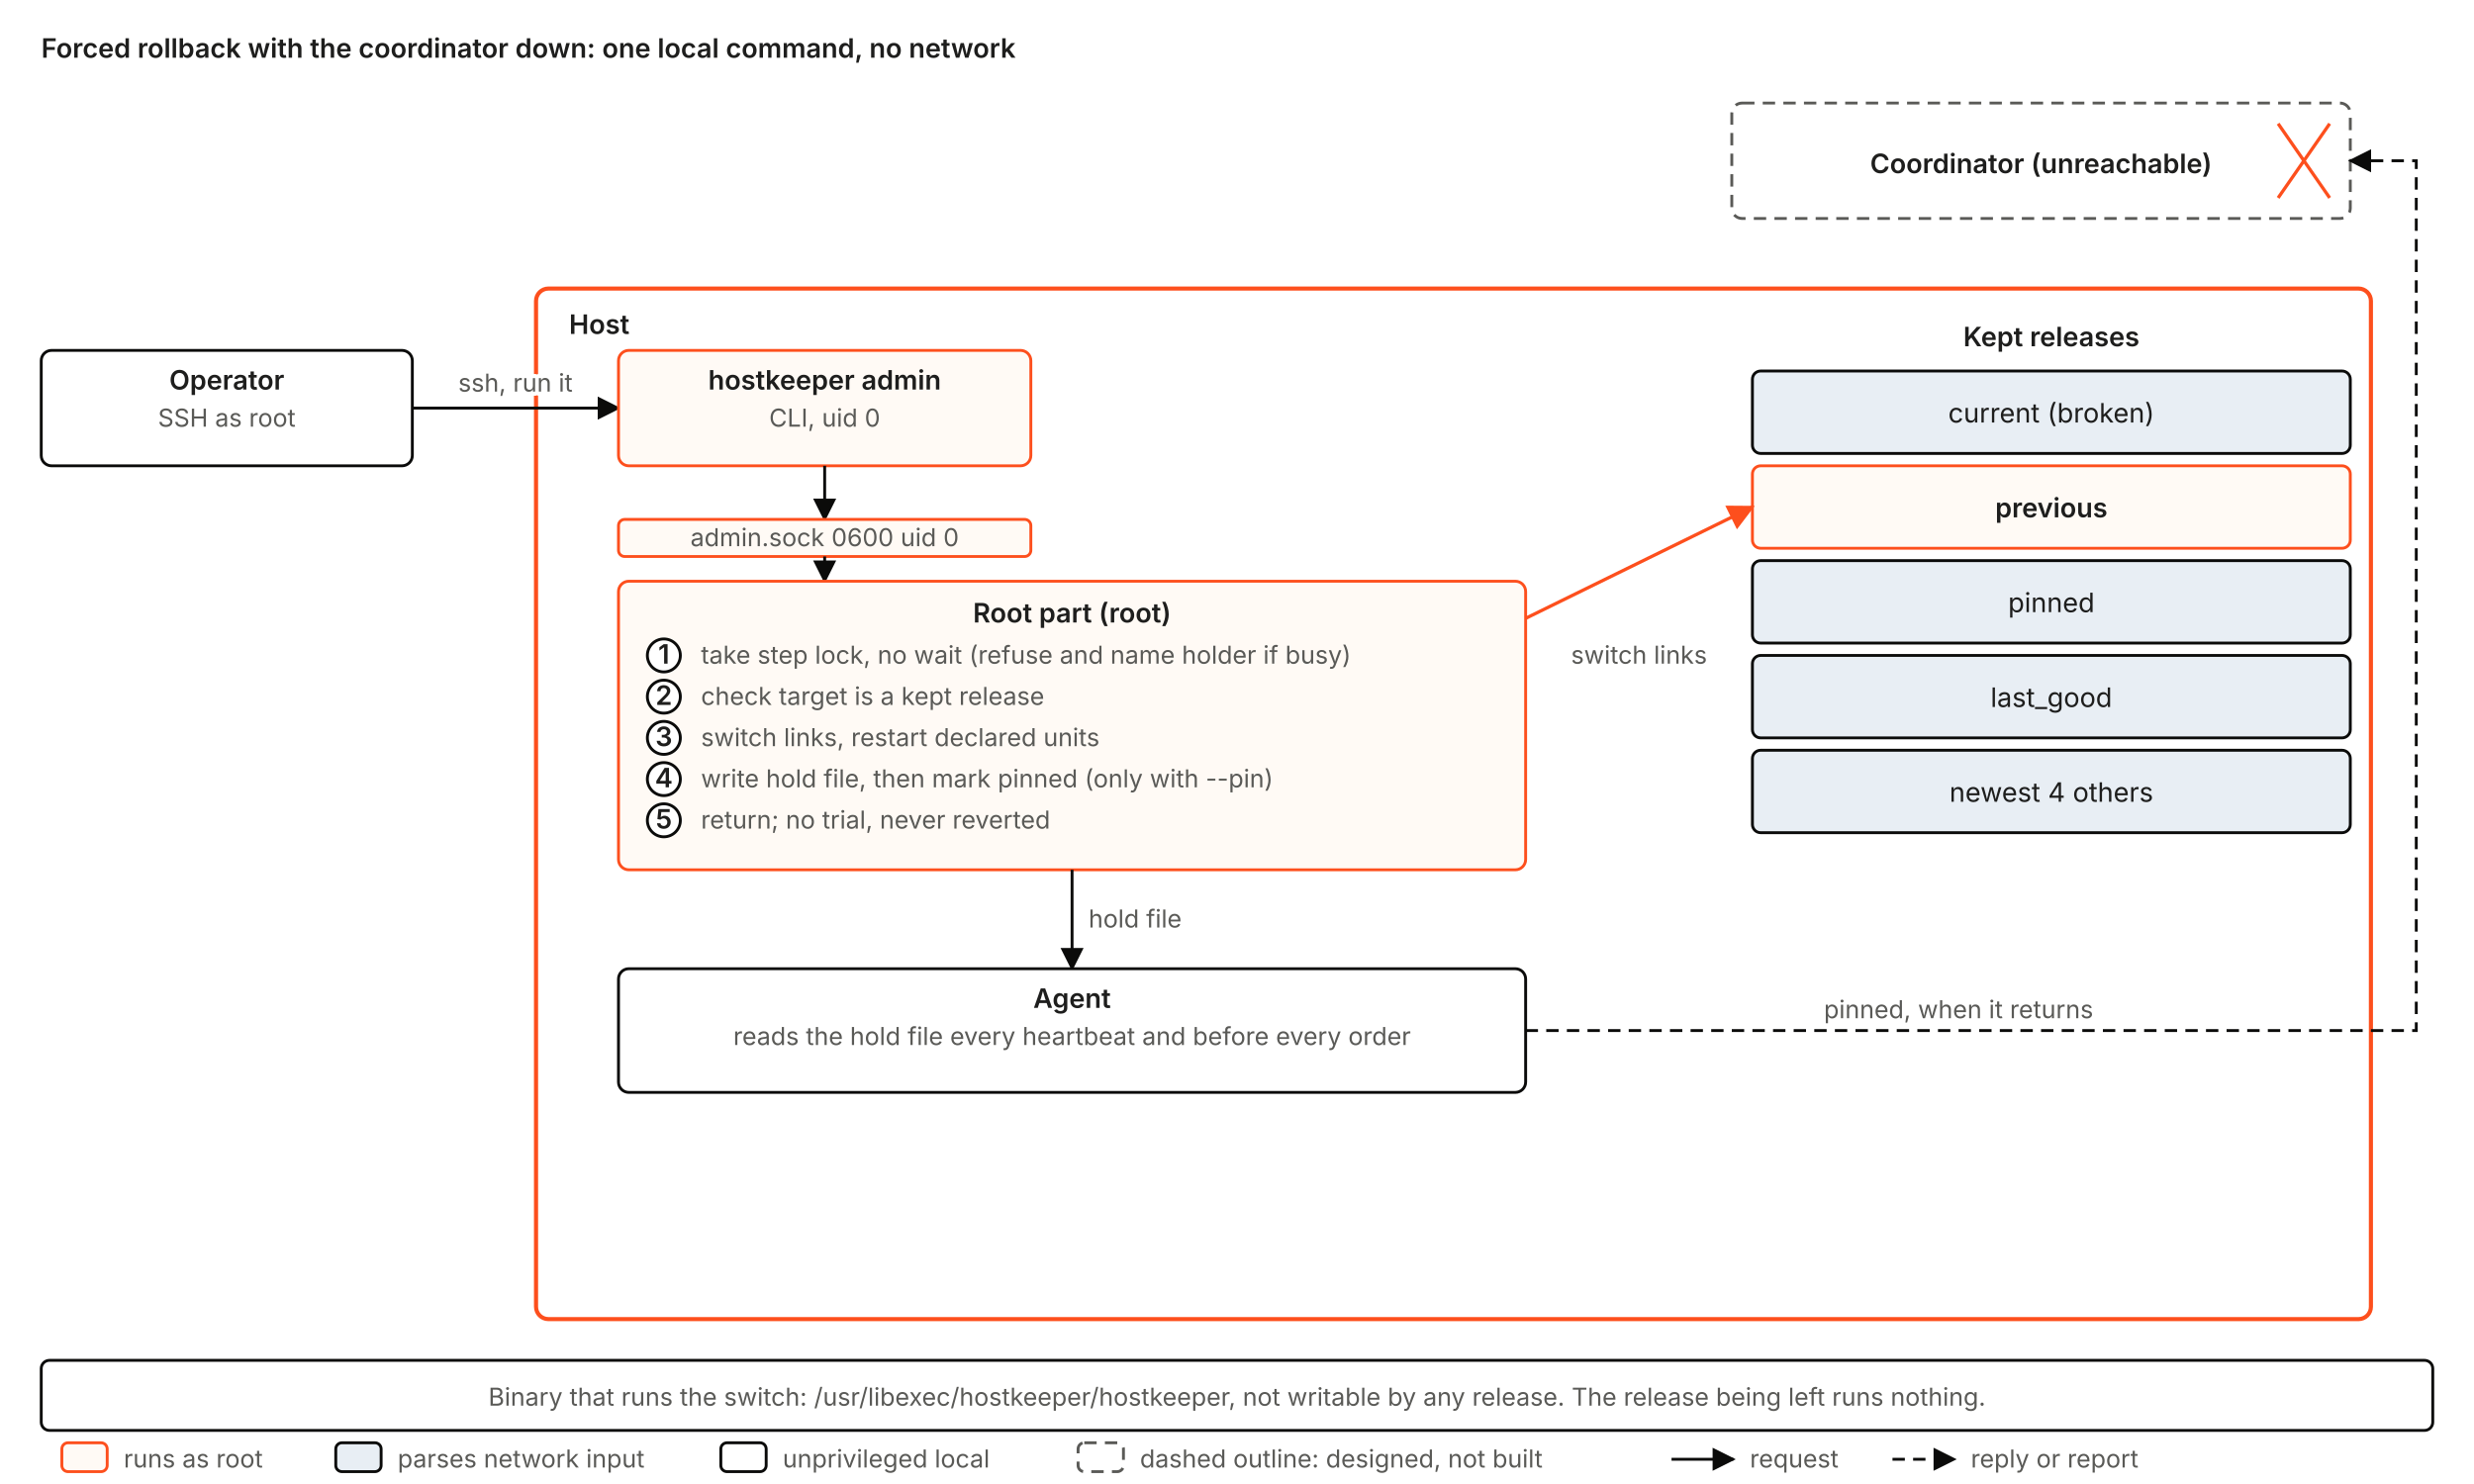
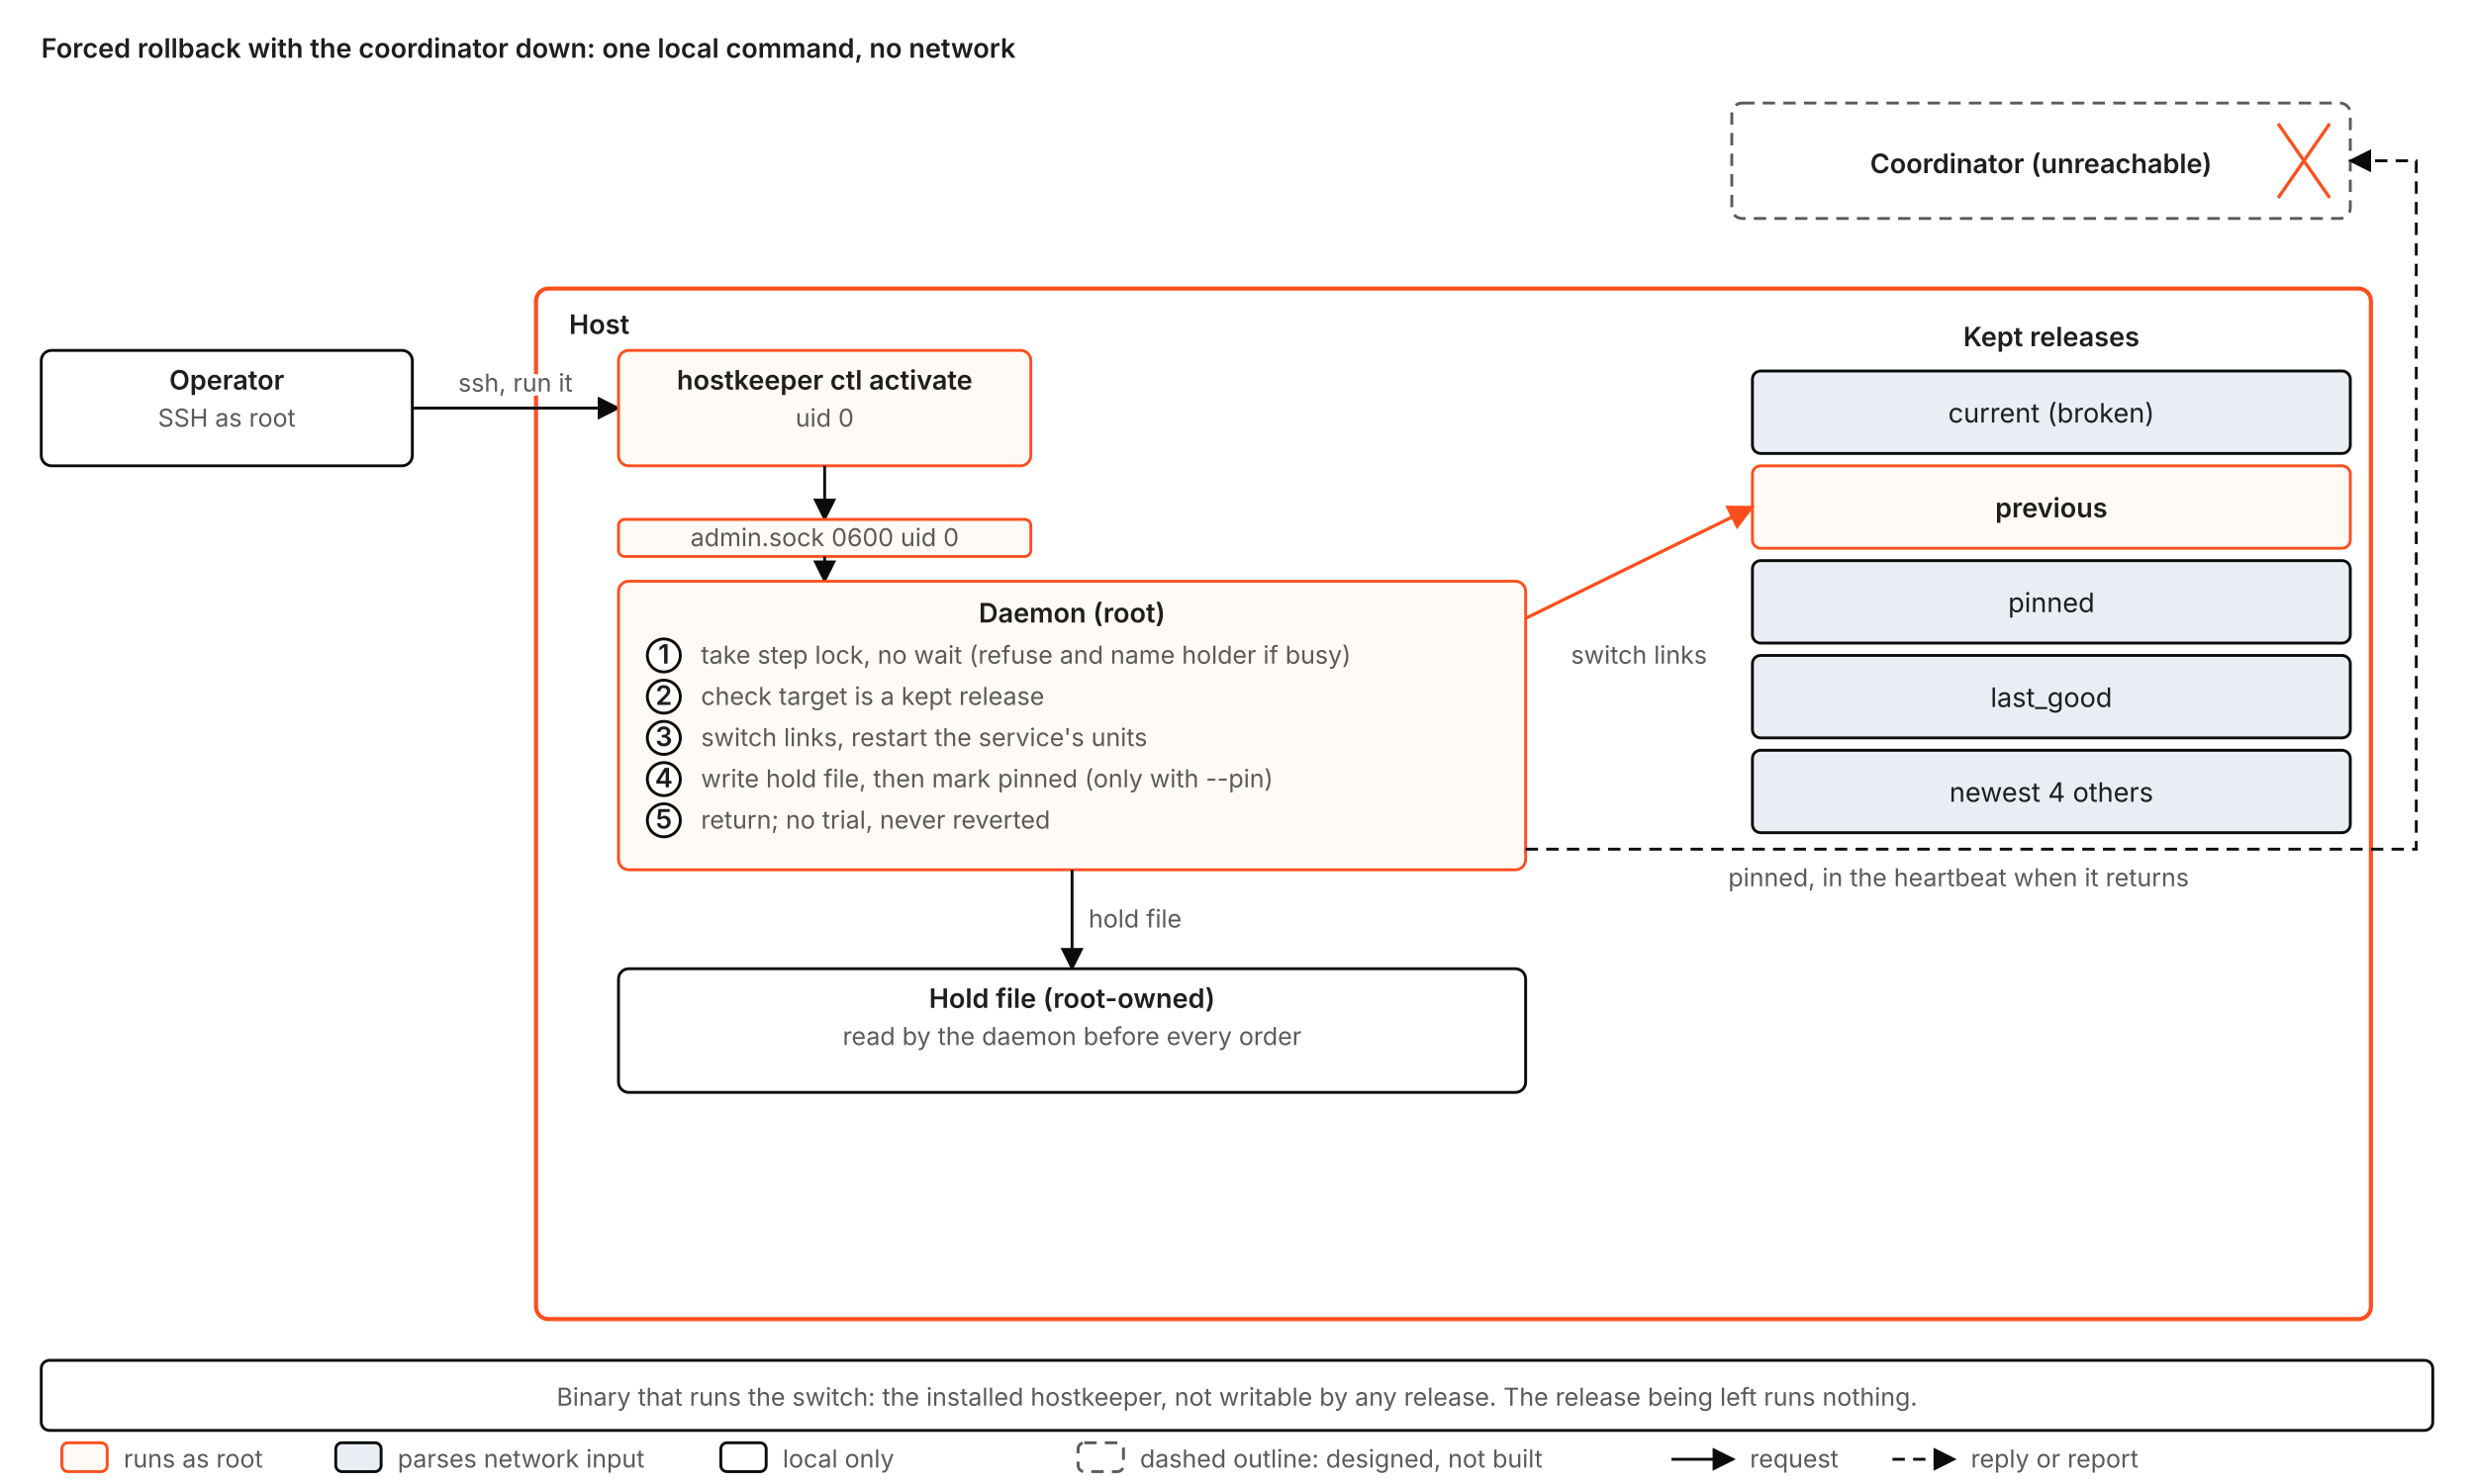
- <svg xmlns="http://www.w3.org/2000/svg" viewBox="0 0 1200 720" width="1200" height="720" role="img" aria-label="Forced rollback with the coordinator unreachable: the operator on the host runs activate over the admin socket, the root part takes the step lock, switches links to a kept release, restarts units, writes the pin, and the agent reports pinned when the coordinator returns.">
+ <svg xmlns="http://www.w3.org/2000/svg" viewBox="0 0 1200 720" width="1200" height="720" role="img" aria-label="Forced rollback with the coordinator unreachable: the operator on the host runs activate over the admin socket, the daemon takes the step lock, switches links to a kept release, restarts units, writes the pin, and reports pinned in its heartbeat when the coordinator returns.">
  <defs>
    <marker id="forced-rollback-coordinator-down-ak" viewBox="0 0 10 10" refX="9" refY="5" markerWidth="8" markerHeight="8" orient="auto-start-reverse">
      <path d="M0,0 L10,5 L0,10 z" fill="#0B0B0A" />
    </marker>
    <marker id="forced-rollback-coordinator-down-ao" viewBox="0 0 10 10" refX="9" refY="5" markerWidth="8" markerHeight="8" orient="auto-start-reverse">
      <path d="M0,0 L10,5 L0,10 z" fill="#FD4F1D" />
    </marker>
  </defs>
  <style>
.box{fill:#FFFFFF;stroke:#0B0B0A;stroke-width:1.4}
.box-b{fill:#E8EEF4;stroke:#0B0B0A;stroke-width:1.4}
.box-o{fill:#FFFAF5;stroke:#FD4F1D;stroke-width:1.4}
.box-t{fill:none;stroke:#FD4F1D;stroke-width:2}
.box-p{fill:none;stroke:#5A5A57;stroke-width:1.4;stroke-dasharray:6 4}
.dash{stroke-dasharray:6 4}
.tb{stroke:#FD4F1D;fill:none;stroke-width:2.2;stroke-dasharray:8 5}
.ln{stroke:#0B0B0A;fill:none;stroke-width:1.4}
.ln-d{stroke:#0B0B0A;fill:none;stroke-width:1.4;stroke-dasharray:6 4}
.ln-o{stroke:#FD4F1D;fill:none;stroke-width:1.6}
.ln-od{stroke:#FD4F1D;fill:none;stroke-width:1.6;stroke-dasharray:6 4}
.life{stroke:#5A5A57;stroke-width:1;stroke-dasharray:2 4}
text{fill:#1E1E1D;font-family:system-ui,-apple-system,'Segoe UI',sans-serif;font-size:13px}
.b{font-weight:600}
.t-m{fill:#5A5A57;font-size:12px}
.lbl{paint-order:stroke;stroke:#FFFFFF;stroke-width:4px;stroke-linejoin:round}
</style>
  <rect x="0" y="0" width="1200" height="720" fill="#FFFFFF" />
  <text x="20" y="28" class="b" font-size="16" text-anchor="start">Forced rollback with the coordinator down: one local command, no network</text>
  <rect x="840" y="50" width="300" height="56" rx="5" class="box-p" />
  <text x="990" y="84" class="b" text-anchor="middle">Coordinator (unreachable)</text>
  <path d="M1105,60 L1130,96" class="ln-o" />
  <path d="M1130,60 L1105,96" class="ln-o" />
  <rect x="20" y="170" width="180" height="56" rx="5" class="box" />
  <text x="110" y="189" class="b" text-anchor="middle">Operator</text>
  <text x="110" y="207" class="t-m" text-anchor="middle">SSH as root</text>
  <rect x="260" y="140" width="890" height="500" rx="6" class="box-t" />
  <text x="276" y="162" class="b" text-anchor="start">Host</text>
  <path d="M200,198 L300,198" class="ln" marker-end="url(#forced-rollback-coordinator-down-ak)" />
  <text x="250" y="190" class="t-m lbl" text-anchor="middle">ssh, run it</text>
  <rect x="300" y="170" width="200" height="56" rx="5" class="box-o" />
-   <text x="400" y="189" class="b" text-anchor="middle">hostkeeper admin</text>
-   <text x="400" y="207" class="t-m" text-anchor="middle">CLI, uid 0</text>
+   <text x="400" y="189" class="b" text-anchor="middle">hostkeeper ctl activate</text>
+   <text x="400" y="207" class="t-m" text-anchor="middle">uid 0</text>
  <path d="M400,226 L400,252" class="ln" marker-end="url(#forced-rollback-coordinator-down-ak)" />
  <rect x="300" y="252" width="200" height="18" rx="3" class="box-o" />
  <text x="400" y="265" class="t-m" text-anchor="middle">admin.sock 0600 uid 0</text>
  <path d="M400,270 L400,282" class="ln" marker-end="url(#forced-rollback-coordinator-down-ak)" />
  <rect x="300" y="282" width="440" height="140" rx="5" class="box-o" />
-   <text x="520" y="302" class="b" text-anchor="middle">Root part (root)</text>
+   <text x="520" y="302" class="b" text-anchor="middle">Daemon (root)</text>
  <circle cx="322" cy="318" r="8" fill="#FFFFFF" stroke="#0B0B0A" stroke-width="1.4" />
  <text x="322" y="322" class="b" font-size="12" text-anchor="middle">1</text>
  <text x="340" y="322" class="t-m" text-anchor="start">take step lock, no wait (refuse and name holder if busy)</text>
  <circle cx="322" cy="338" r="8" fill="#FFFFFF" stroke="#0B0B0A" stroke-width="1.4" />
  <text x="322" y="342" class="b" font-size="12" text-anchor="middle">2</text>
  <text x="340" y="342" class="t-m" text-anchor="start">check target is a kept release</text>
  <circle cx="322" cy="358" r="8" fill="#FFFFFF" stroke="#0B0B0A" stroke-width="1.4" />
  <text x="322" y="362" class="b" font-size="12" text-anchor="middle">3</text>
-   <text x="340" y="362" class="t-m" text-anchor="start">switch links, restart declared units</text>
+   <text x="340" y="362" class="t-m" text-anchor="start">switch links, restart the service's units</text>
  <circle cx="322" cy="378" r="8" fill="#FFFFFF" stroke="#0B0B0A" stroke-width="1.4" />
  <text x="322" y="382" class="b" font-size="12" text-anchor="middle">4</text>
  <text x="340" y="382" class="t-m" text-anchor="start">write hold file, then mark pinned (only with --pin)</text>
  <circle cx="322" cy="398" r="8" fill="#FFFFFF" stroke="#0B0B0A" stroke-width="1.4" />
  <text x="322" y="402" class="b" font-size="12" text-anchor="middle">5</text>
  <text x="340" y="402" class="t-m" text-anchor="start">return; no trial, never reverted</text>
  <text x="995" y="168" class="b" text-anchor="middle">Kept releases</text>
  <rect x="850" y="180" width="290" height="40" rx="4" class="box-b" />
  <text x="995" y="205" text-anchor="middle">current (broken)</text>
  <rect x="850" y="226" width="290" height="40" rx="4" class="box-o" />
  <text x="995" y="251" class="b" text-anchor="middle">previous</text>
  <rect x="850" y="272" width="290" height="40" rx="4" class="box-b" />
  <text x="995" y="297" text-anchor="middle">pinned</text>
  <rect x="850" y="318" width="290" height="40" rx="4" class="box-b" />
  <text x="995" y="343" text-anchor="middle">last_good</text>
  <rect x="850" y="364" width="290" height="40" rx="4" class="box-b" />
  <text x="995" y="389" text-anchor="middle">newest 4 others</text>
  <path d="M740,300 L850,246" class="ln-o" marker-end="url(#forced-rollback-coordinator-down-ao)" />
  <text x="795" y="322" class="t-m lbl" text-anchor="middle">switch links</text>
  <path d="M520,422 L520,470" class="ln" marker-end="url(#forced-rollback-coordinator-down-ak)" />
  <text x="528" y="450" class="t-m lbl" text-anchor="start">hold file</text>
  <rect x="300" y="470" width="440" height="60" rx="5" class="box" />
-   <text x="520" y="489" class="b" text-anchor="middle">Agent</text>
-   <text x="520" y="507" class="t-m" text-anchor="middle">reads the hold file every heartbeat and before every order</text>
-   <path d="M740,500 L1172,500 L1172,78 L1140,78" class="ln-d" marker-end="url(#forced-rollback-coordinator-down-ak)" />
-   <text x="950" y="494" class="t-m lbl" text-anchor="middle">pinned, when it returns</text>
+   <text x="520" y="489" class="b" text-anchor="middle">Hold file (root-owned)</text>
+   <text x="520" y="507" class="t-m" text-anchor="middle">read by the daemon before every order</text>
+   <path d="M740,412 L1172,412 L1172,78 L1140,78" class="ln-d" marker-end="url(#forced-rollback-coordinator-down-ak)" />
+   <text x="950" y="430" class="t-m lbl" text-anchor="middle">pinned, in the heartbeat when it returns</text>
  <rect x="20" y="660" width="1160" height="34" rx="4" class="box" />
-   <text x="600" y="682" class="t-m" text-anchor="middle">Binary that runs the switch: /usr/libexec/hostkeeper/hostkeeper, not writable by any release. The release being left runs nothing.</text>
+   <text x="600" y="682" class="t-m" text-anchor="middle">Binary that runs the switch: the installed hostkeeper, not writable by any release. The release being left runs nothing.</text>
  <rect x="30" y="700" width="22" height="14" rx="3" class="box-o" />
  <text x="60" y="712" class="t-m" text-anchor="start">runs as root</text>
  <rect x="162.862" y="700" width="22" height="14" rx="3" class="box-b" />
  <text x="192.862" y="712" class="t-m" text-anchor="start">parses network input</text>
  <rect x="349.631" y="700" width="22" height="14" rx="3" class="box" />
-   <text x="379.631" y="712" class="t-m" text-anchor="start">unprivileged local</text>
+   <text x="379.631" y="712" class="t-m" text-anchor="start">local only</text>
  <rect x="522.923" y="700" width="22" height="14" rx="3" class="box-p" />
  <text x="552.923" y="712" class="t-m" text-anchor="start">dashed outline: designed, not built</text>
  <path d="M810.769,708 L840.769,708" class="ln" marker-end="url(#forced-rollback-coordinator-down-ak)" />
  <text x="848.769" y="712" class="t-m" text-anchor="start">request</text>
  <path d="M917.938,708 L947.938,708" class="ln-d" marker-end="url(#forced-rollback-coordinator-down-ak)" />
  <text x="955.938" y="712" class="t-m" text-anchor="start">reply or report</text>
</svg>
